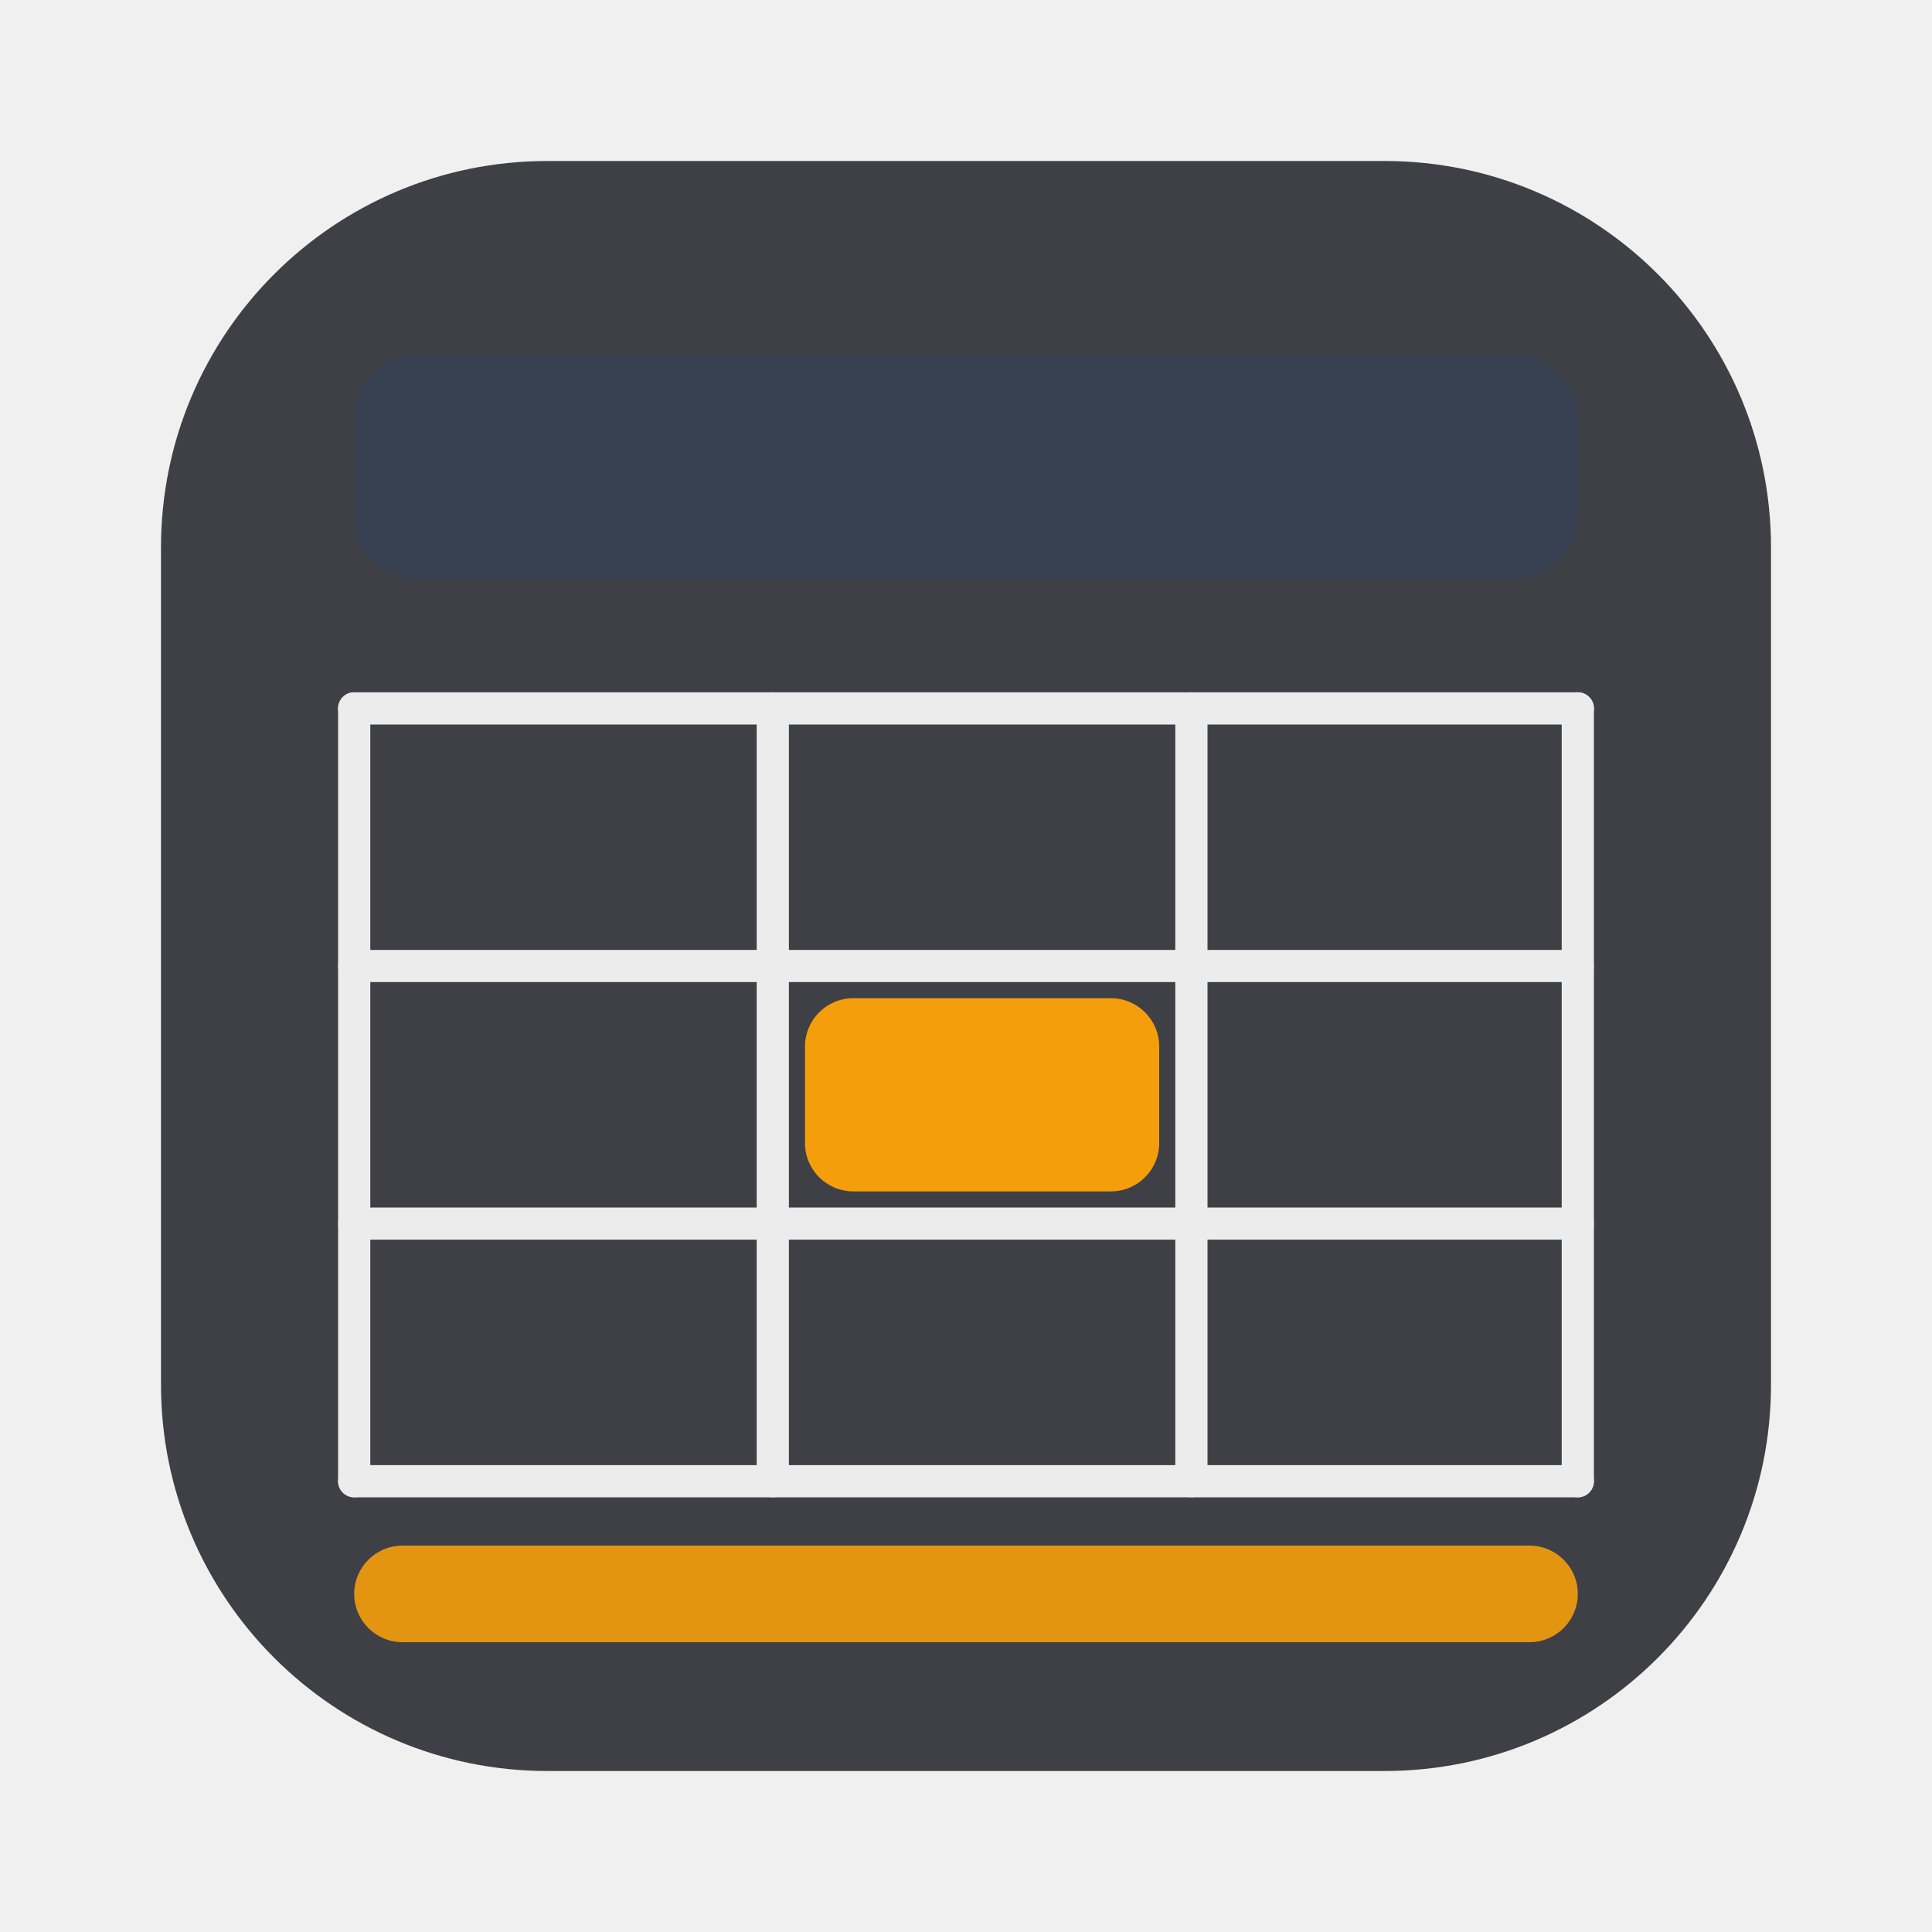
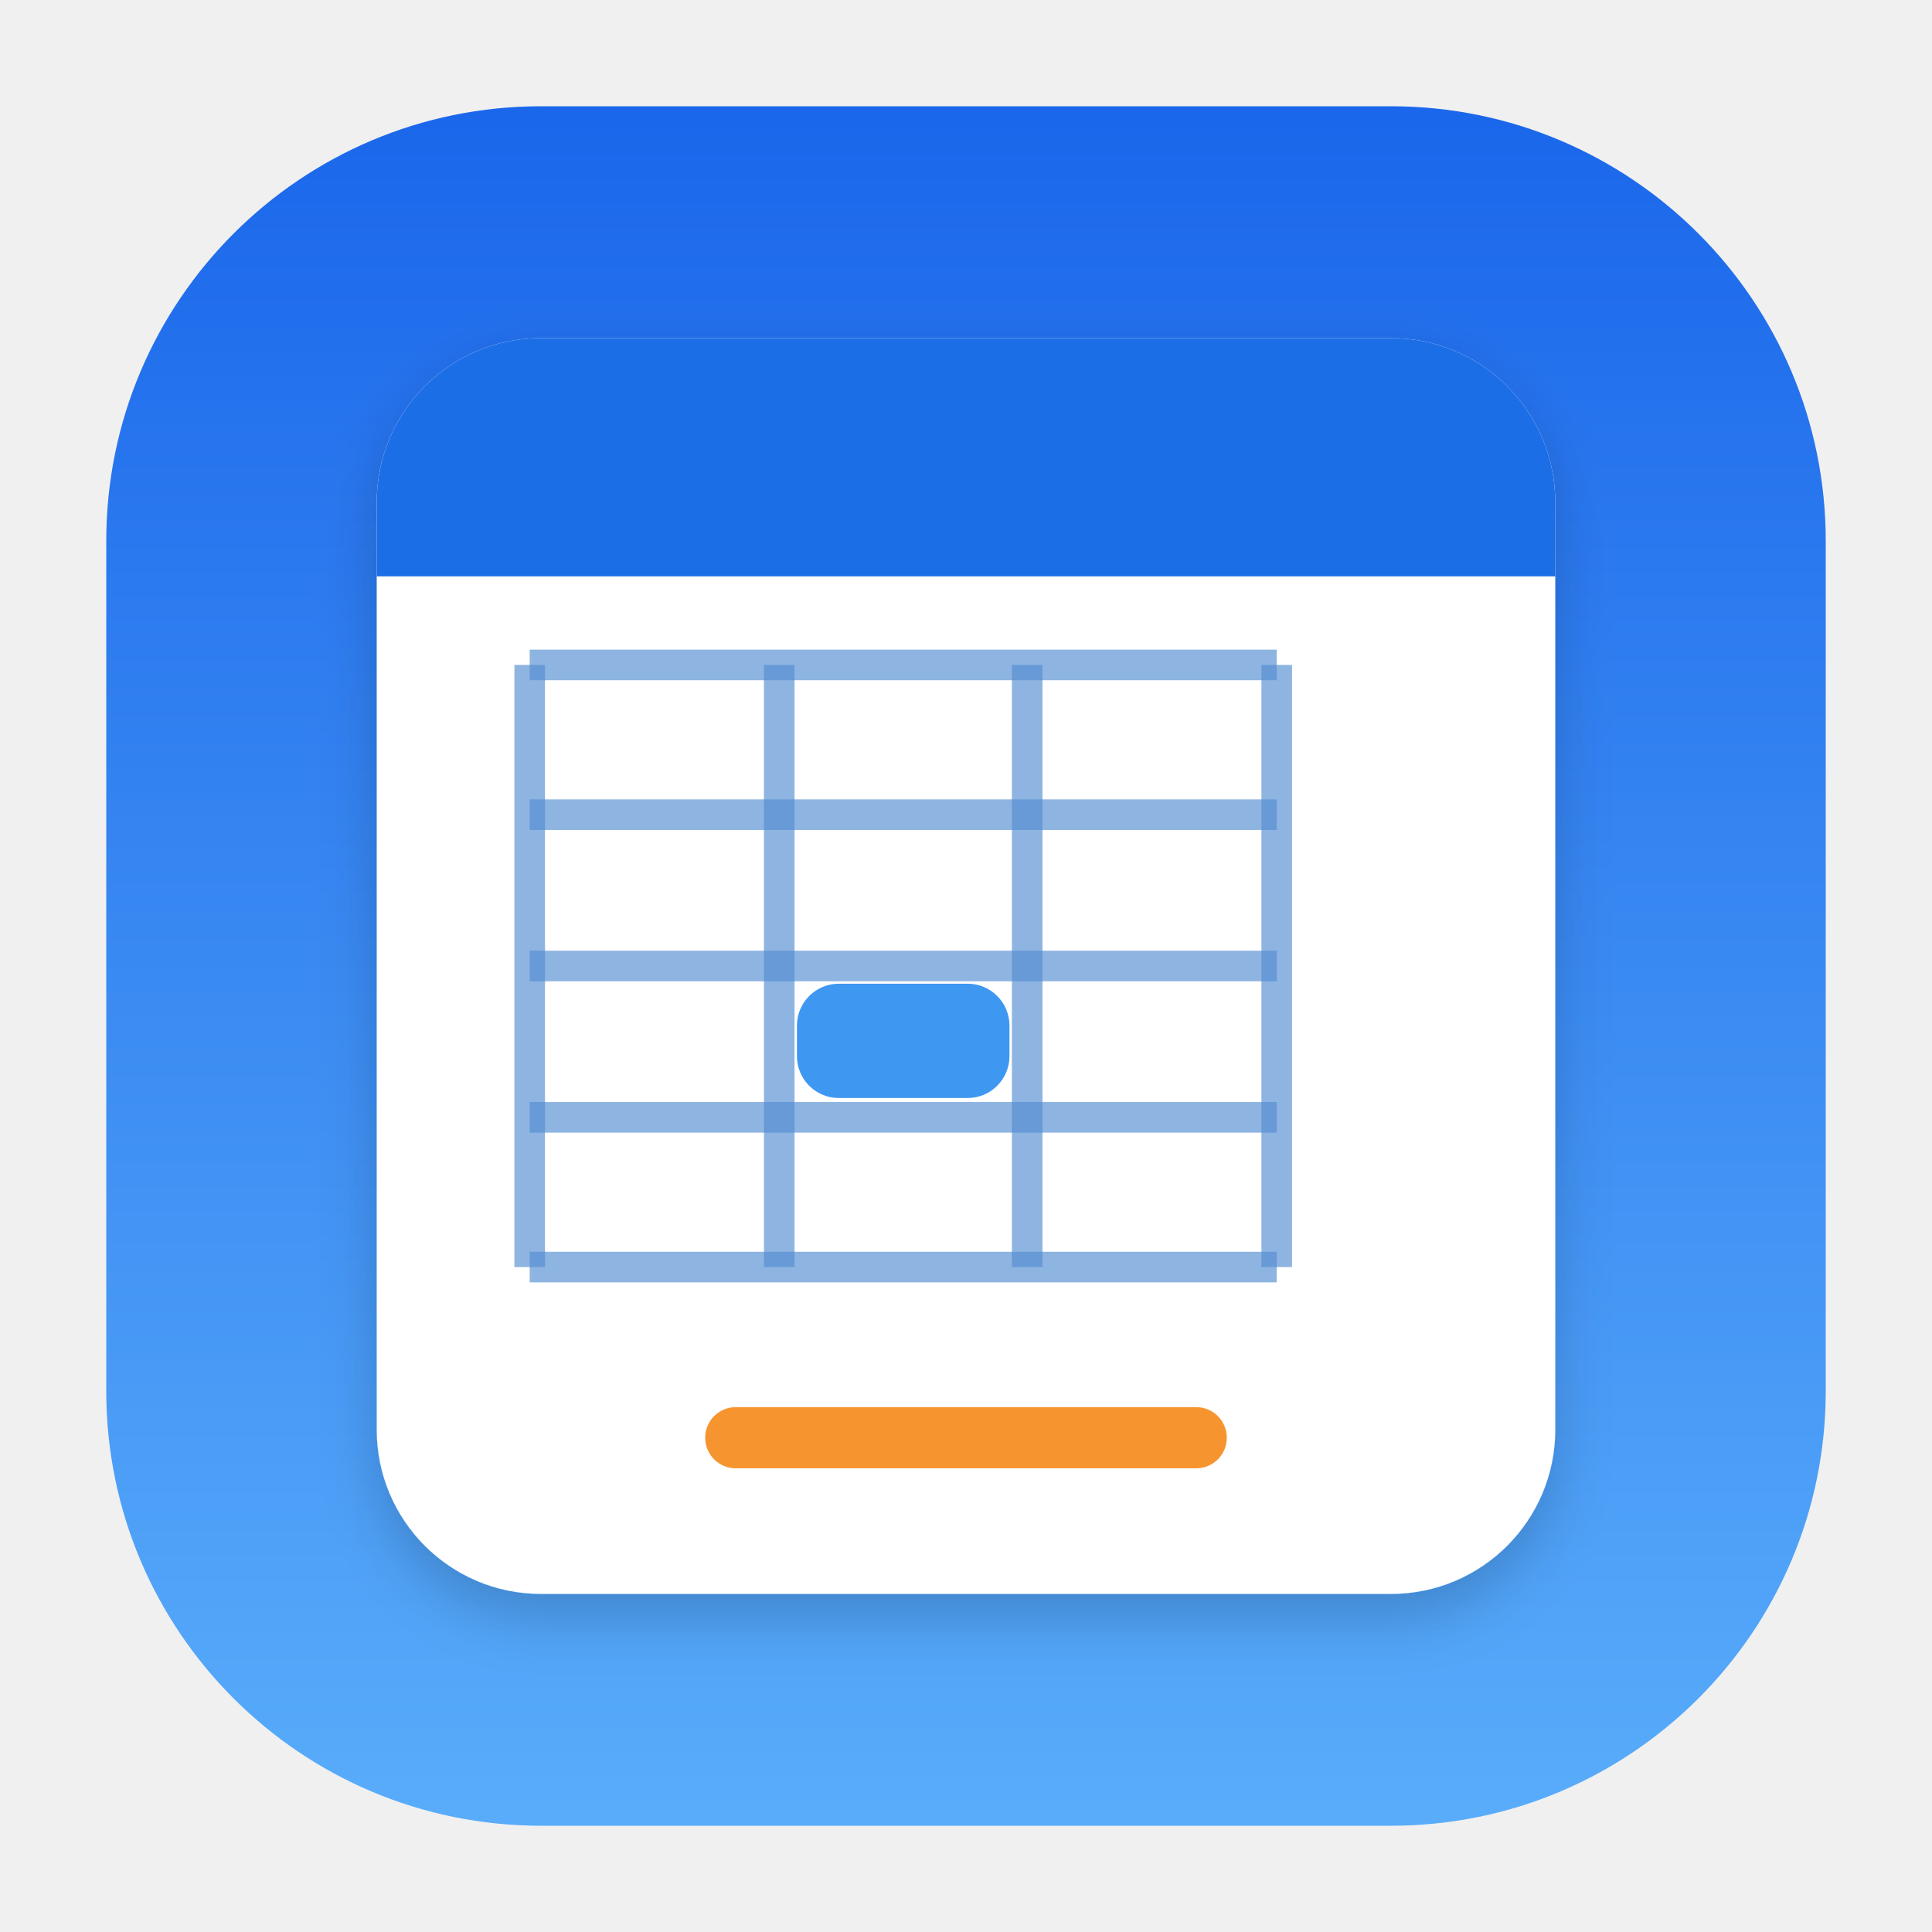
<svg xmlns="http://www.w3.org/2000/svg" viewBox="0 0 120 120" width="120" height="120" role="img" aria-label="表表归一">
-   <rect x="10" y="10" width="100" height="100" rx="24" fill="#3f3f46" />
-   <rect x="22" y="22" width="76" height="14" rx="4" fill="#374151" />
-   <g stroke="#ffffff" stroke-width="2" stroke-linecap="round" stroke-linejoin="round" opacity="0.9">
-     <line x1="22" y1="44" x2="98" y2="44" />
-     <line x1="22" y1="60" x2="98" y2="60" />
-     <line x1="22" y1="76" x2="98" y2="76" />
-     <line x1="22" y1="92" x2="98" y2="92" />
-     <line x1="22" y1="44" x2="22" y2="92" />
-     <line x1="48" y1="44" x2="48" y2="92" />
-     <line x1="74" y1="44" x2="74" y2="92" />
-     <line x1="98" y1="44" x2="98" y2="92" />
+   <defs>
+     <linearGradient id="background" x1="0" y1="0" x2="0" y2="1">
+       <stop offset="0" stop-color="#1a66eb" />
+       <stop offset="1" stop-color="#59adfa" />
+     </linearGradient>
+     <filter id="paper-shadow" x="-25%" y="-25%" width="150%" height="160%">
+       <feDropShadow dx="0" dy="1.5" stdDeviation="1.7" flood-color="#000000" flood-opacity="0.18" />
+     </filter>
+     <clipPath id="paper-clip">
+       <rect x="23.4" y="21" width="73.2" height="78" rx="10.2" />
+     </clipPath>
+   </defs>
+   <rect x="6.6" y="6.6" width="106.8" height="106.8" rx="27" fill="url(#background)" />
+   <g filter="url(#paper-shadow)">
+     <rect x="23.4" y="21" width="73.2" height="78" rx="10.2" fill="#ffffff" />
+     <rect x="23.4" y="21" width="73.2" height="14.8" fill="#1f6ee6" clip-path="url(#paper-clip)" />
  </g>
-   <rect x="50" y="62" width="22" height="12" rx="3" fill="#f59e0b" />
-   <rect x="22" y="96" width="76" height="6" rx="3" fill="#f59e0b" opacity="0.9" />
+   <g fill="none" stroke="#528cd1" stroke-width="1.9" stroke-opacity="0.65">
+     <path d="M32.9 41.3V78.7M48.4 41.3V78.7M63.8 41.3V78.7M79.3 41.3V78.7" />
+     <path d="M32.9 41.3H79.3M32.9 50.6H79.3M32.9 60H79.3M32.9 69.4H79.3M32.9 78.7H79.3" />
+   </g>
+   <rect x="49.5" y="61.1" width="13.2" height="7.1" rx="2.6" fill="#298cf0" fill-opacity="0.9" />
+   <rect x="43.8" y="87.4" width="32.4" height="3.8" rx="1.9" fill="#f58c1f" fill-opacity="0.92" />
</svg>
